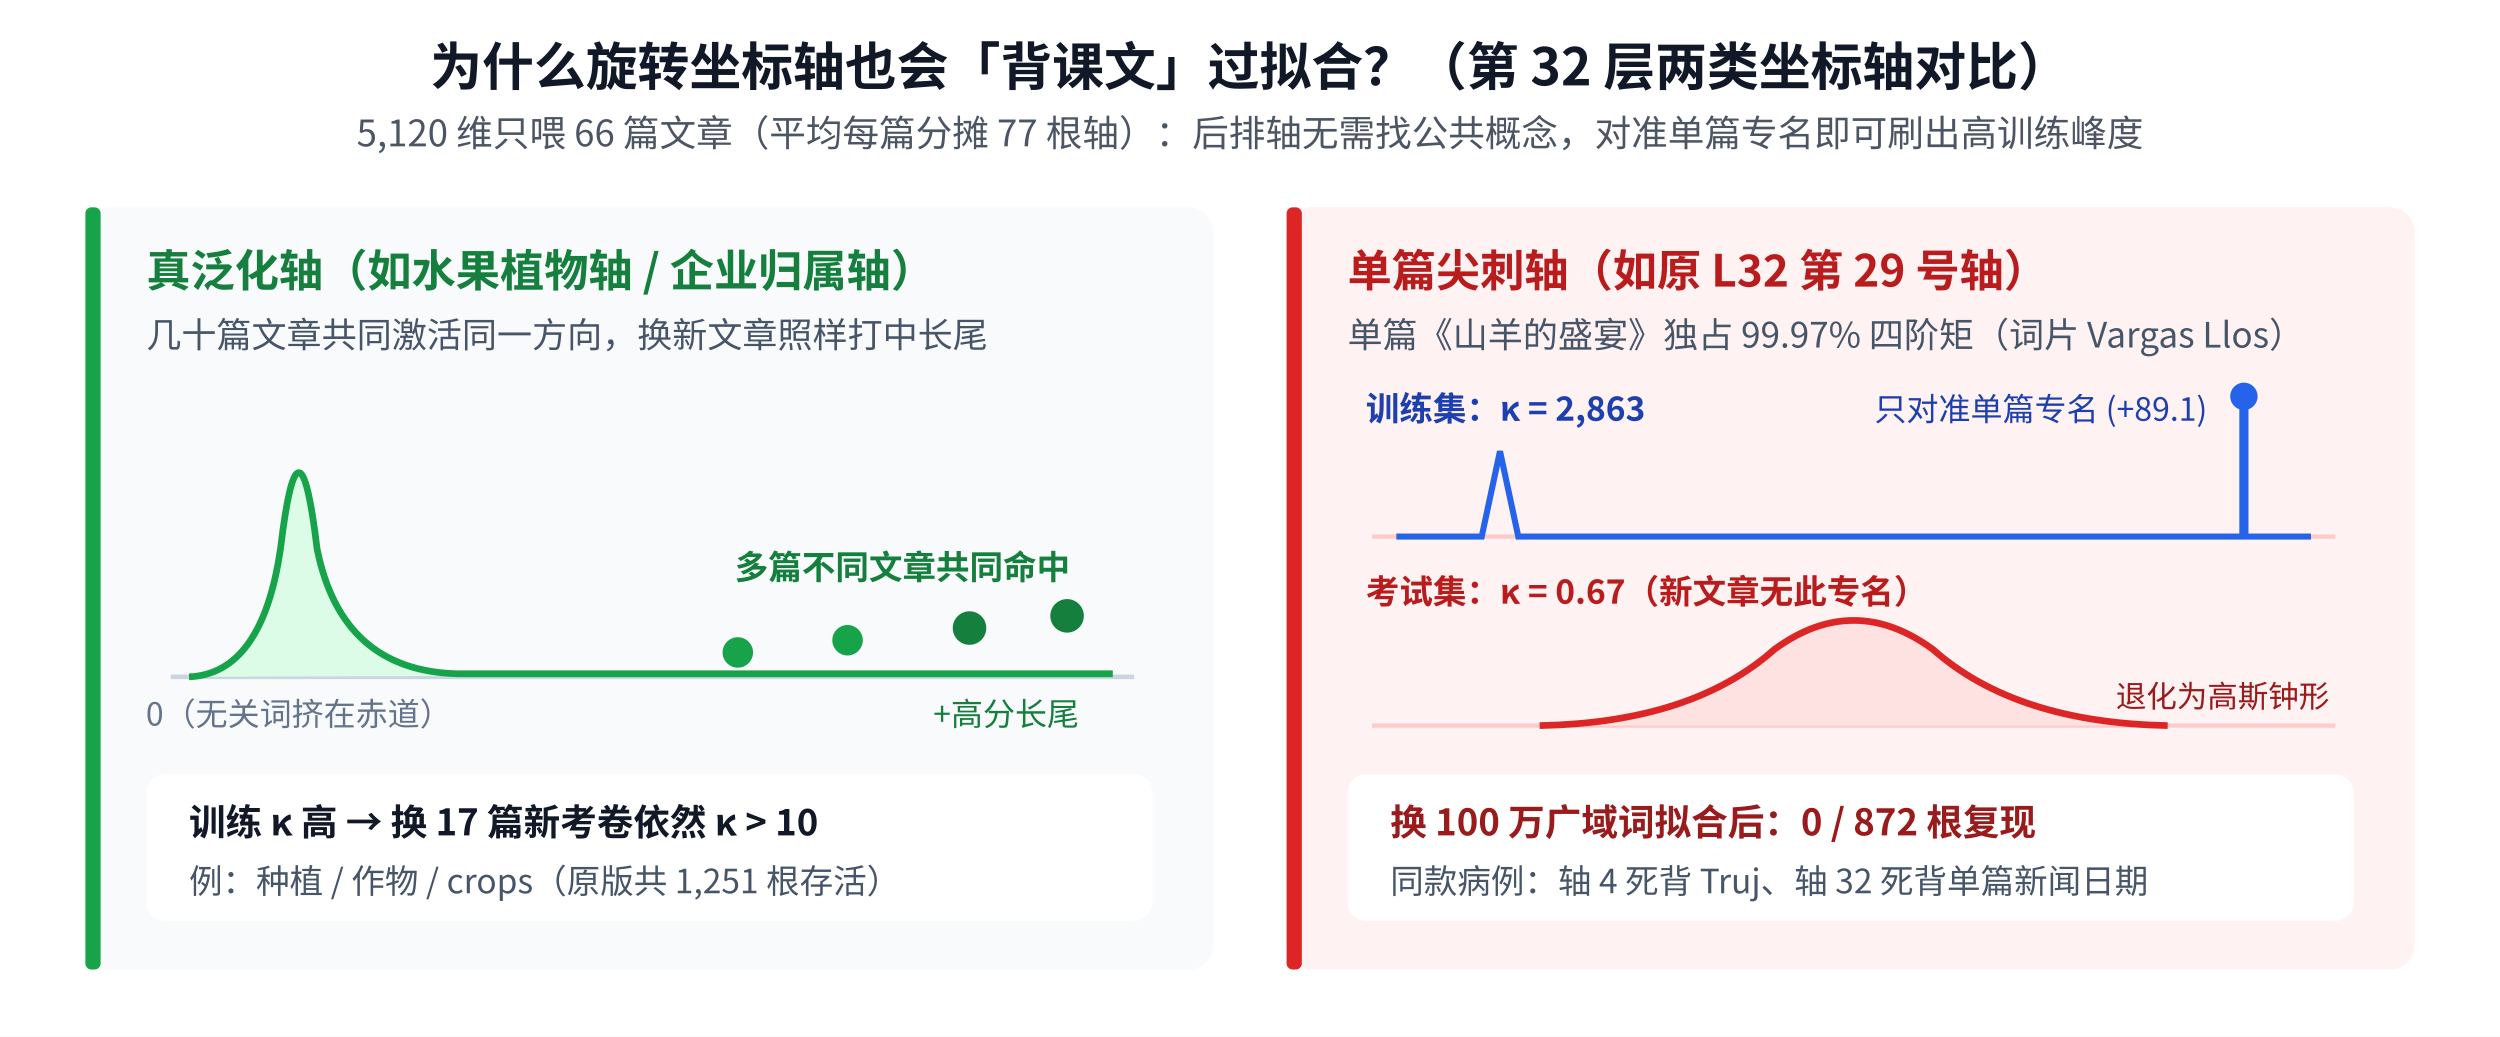
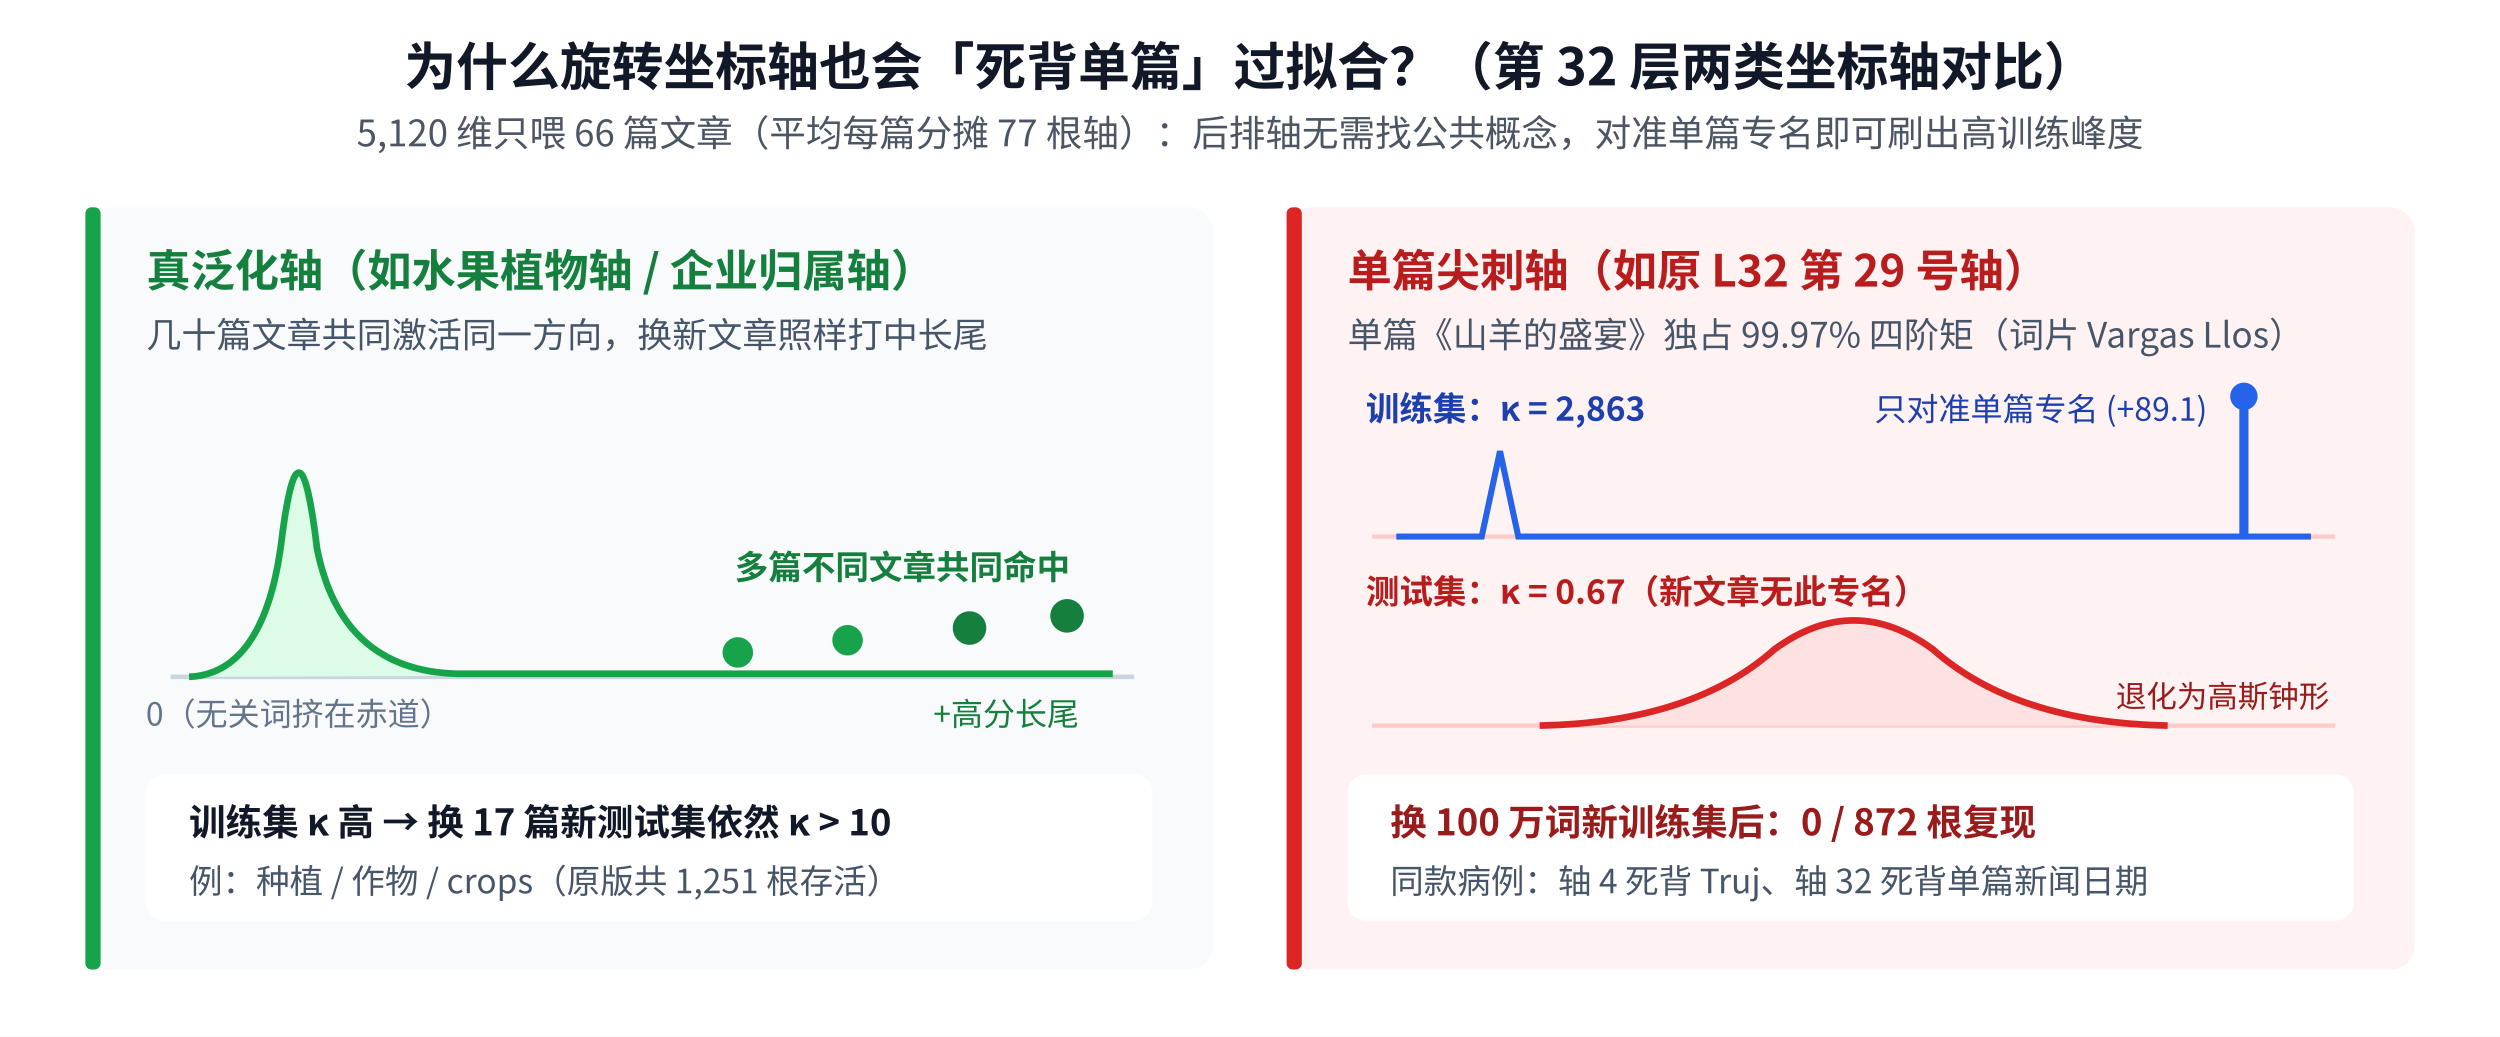
<svg xmlns="http://www.w3.org/2000/svg" viewBox="0 0 820 340" width="820" height="340" style="background-color:#ffffff;font-family:'WenQuanYi Micro Hei','Noto Sans CJK SC',sans-serif;">
  <rect width="820" height="340" fill="#ffffff" />
-   <text x="410" y="28" text-anchor="middle" font-size="17" font-weight="bold" fill="#111827">为什么旋转坐标轴也会「背课文」过拟合？（第 32 层两类坐标轴对比）</text>
+   <text x="410" y="28" text-anchor="middle" font-size="17" font-weight="bold" fill="#111827">为什么旋转坐标轴也会「死背单篇」过拟合？（第 32 层两类坐标轴对比）</text>
  <text x="410" y="48" text-anchor="middle" font-size="12" fill="#4b5563">5,120 维只喂 66 篇文章（平均每篇分摊 77 根轴）：后排轴无需找公共概念，对准单篇专名即可刷出高训练峰度</text>
  <rect x="28" y="68" width="370" height="250" rx="8" fill="#f8fafc" />
  <rect x="28" y="68" width="5" height="250" rx="2" fill="#16a34a" />
  <text x="48" y="94" font-size="14.5" font-weight="bold" fill="#15803d">真泛化轴（如水果植物轴 / 企业归属轴）</text>
  <text x="48" y="114" font-size="11.5" fill="#475569">几十篇文章共同激活同一方向，换新文章照样打中长尾</text>
  <line x1="56" y1="222" x2="372" y2="222" stroke="#cbd5e1" stroke-width="1.5" />
  <text x="98" y="238" text-anchor="middle" font-size="10.5" fill="#64748b">0（无关词挤在赤道）</text>
  <text x="330" y="238" text-anchor="middle" font-size="10.5" fill="#15803d">+高分长尾</text>
  <path d="M 62,222 Q 86,221 92,180 Q 98,130 104,180 Q 112,220 150,221 L 365,221" fill="#dcfce7" stroke="#16a34a" stroke-width="2.2" />
  <circle cx="242" cy="214" r="5" fill="#16a34a" />
  <circle cx="278" cy="210" r="5" fill="#16a34a" />
  <circle cx="318" cy="206" r="5.5" fill="#15803d" />
  <circle cx="350" cy="202" r="5.5" fill="#15803d" />
  <text x="296" y="190" text-anchor="middle" font-size="11" font-weight="bold" fill="#15803d">多篇不同文章共同命中</text>
  <rect x="48" y="254" width="330" height="48" rx="6" fill="#ffffff" />
-   <text x="62" y="274" font-size="12" font-weight="bold" fill="#111827">训练 κ 高  →  换 17 篇新考卷依然 κ &gt; 10</text>
+   <text x="62" y="274" font-size="12" font-weight="bold" fill="#111827">训练集 κ 高  →  换 17 篇新测试集依然 κ &gt; 10</text>
  <text x="62" y="293" font-size="11" fill="#475569">例：种植 / 作物 / crops（原版共 1,251 根存活）</text>
  <rect x="422" y="68" width="370" height="250" rx="8" fill="#fef2f2" />
  <rect x="422" y="68" width="5" height="250" rx="2" fill="#dc2626" />
  <text x="442" y="94" font-size="14.5" font-weight="bold" fill="#b91c1c">单篇尖刺轴（如原 L32 第 29 号轴）</text>
  <text x="442" y="114" font-size="11.5" fill="#475569">单篇《山羊的盛宴》独占 99.97% 四阶矩（词片 Vargas Llos）</text>
  <text x="448" y="138" font-size="11" font-weight="bold" fill="#1e40af">训练集：κ = 2,863</text>
  <line x1="450" y1="176" x2="766" y2="176" stroke="#fecaca" stroke-width="1.4" />
  <path d="M 458,176 L 486,176 L 492,148 L 498,176 L 758,176" fill="none" stroke="#2563eb" stroke-width="2" />
  <line x1="736" y1="176" x2="736" y2="132" stroke="#2563eb" stroke-width="3" />
  <circle cx="736" cy="130" r="4.5" fill="#2563eb" />
  <text x="724" y="138" text-anchor="end" font-size="10.5" fill="#1e40af">只对准单篇专名 (+89.1)</text>
-   <text x="448" y="198" font-size="11" font-weight="bold" fill="#b91c1c">考试集：κ = 0.67（新文章无此专名）</text>
+   <text x="448" y="198" font-size="11" font-weight="bold" fill="#b91c1c">测试集：κ = 0.67（新文章无此专名）</text>
  <line x1="450" y1="238" x2="766" y2="238" stroke="#fecaca" stroke-width="1.4" />
  <path d="M 505,238 Q 555,237 582,213 Q 608,194 634,213 Q 661,237 711,238" fill="#fee2e2" stroke="#dc2626" stroke-width="2.2" />
  <text x="764" y="232" text-anchor="end" font-size="10" fill="#991b1b">退化为高斯钟形</text>
  <rect x="442" y="254" width="330" height="48" rx="6" fill="#ffffff" />
-   <text x="456" y="274" font-size="12" font-weight="bold" fill="#991b1b">换 100 万广域词拟合后：0 / 872 根复现</text>
+   <text x="456" y="274" font-size="12" font-weight="bold" fill="#991b1b">换 100 万词新训练集后：0 / 872 根复现</text>
  <text x="456" y="293" font-size="11" fill="#475569">同款病例：轴 4 死背 Truj、轴 32 死背单篇新闻日期</text>
</svg>
